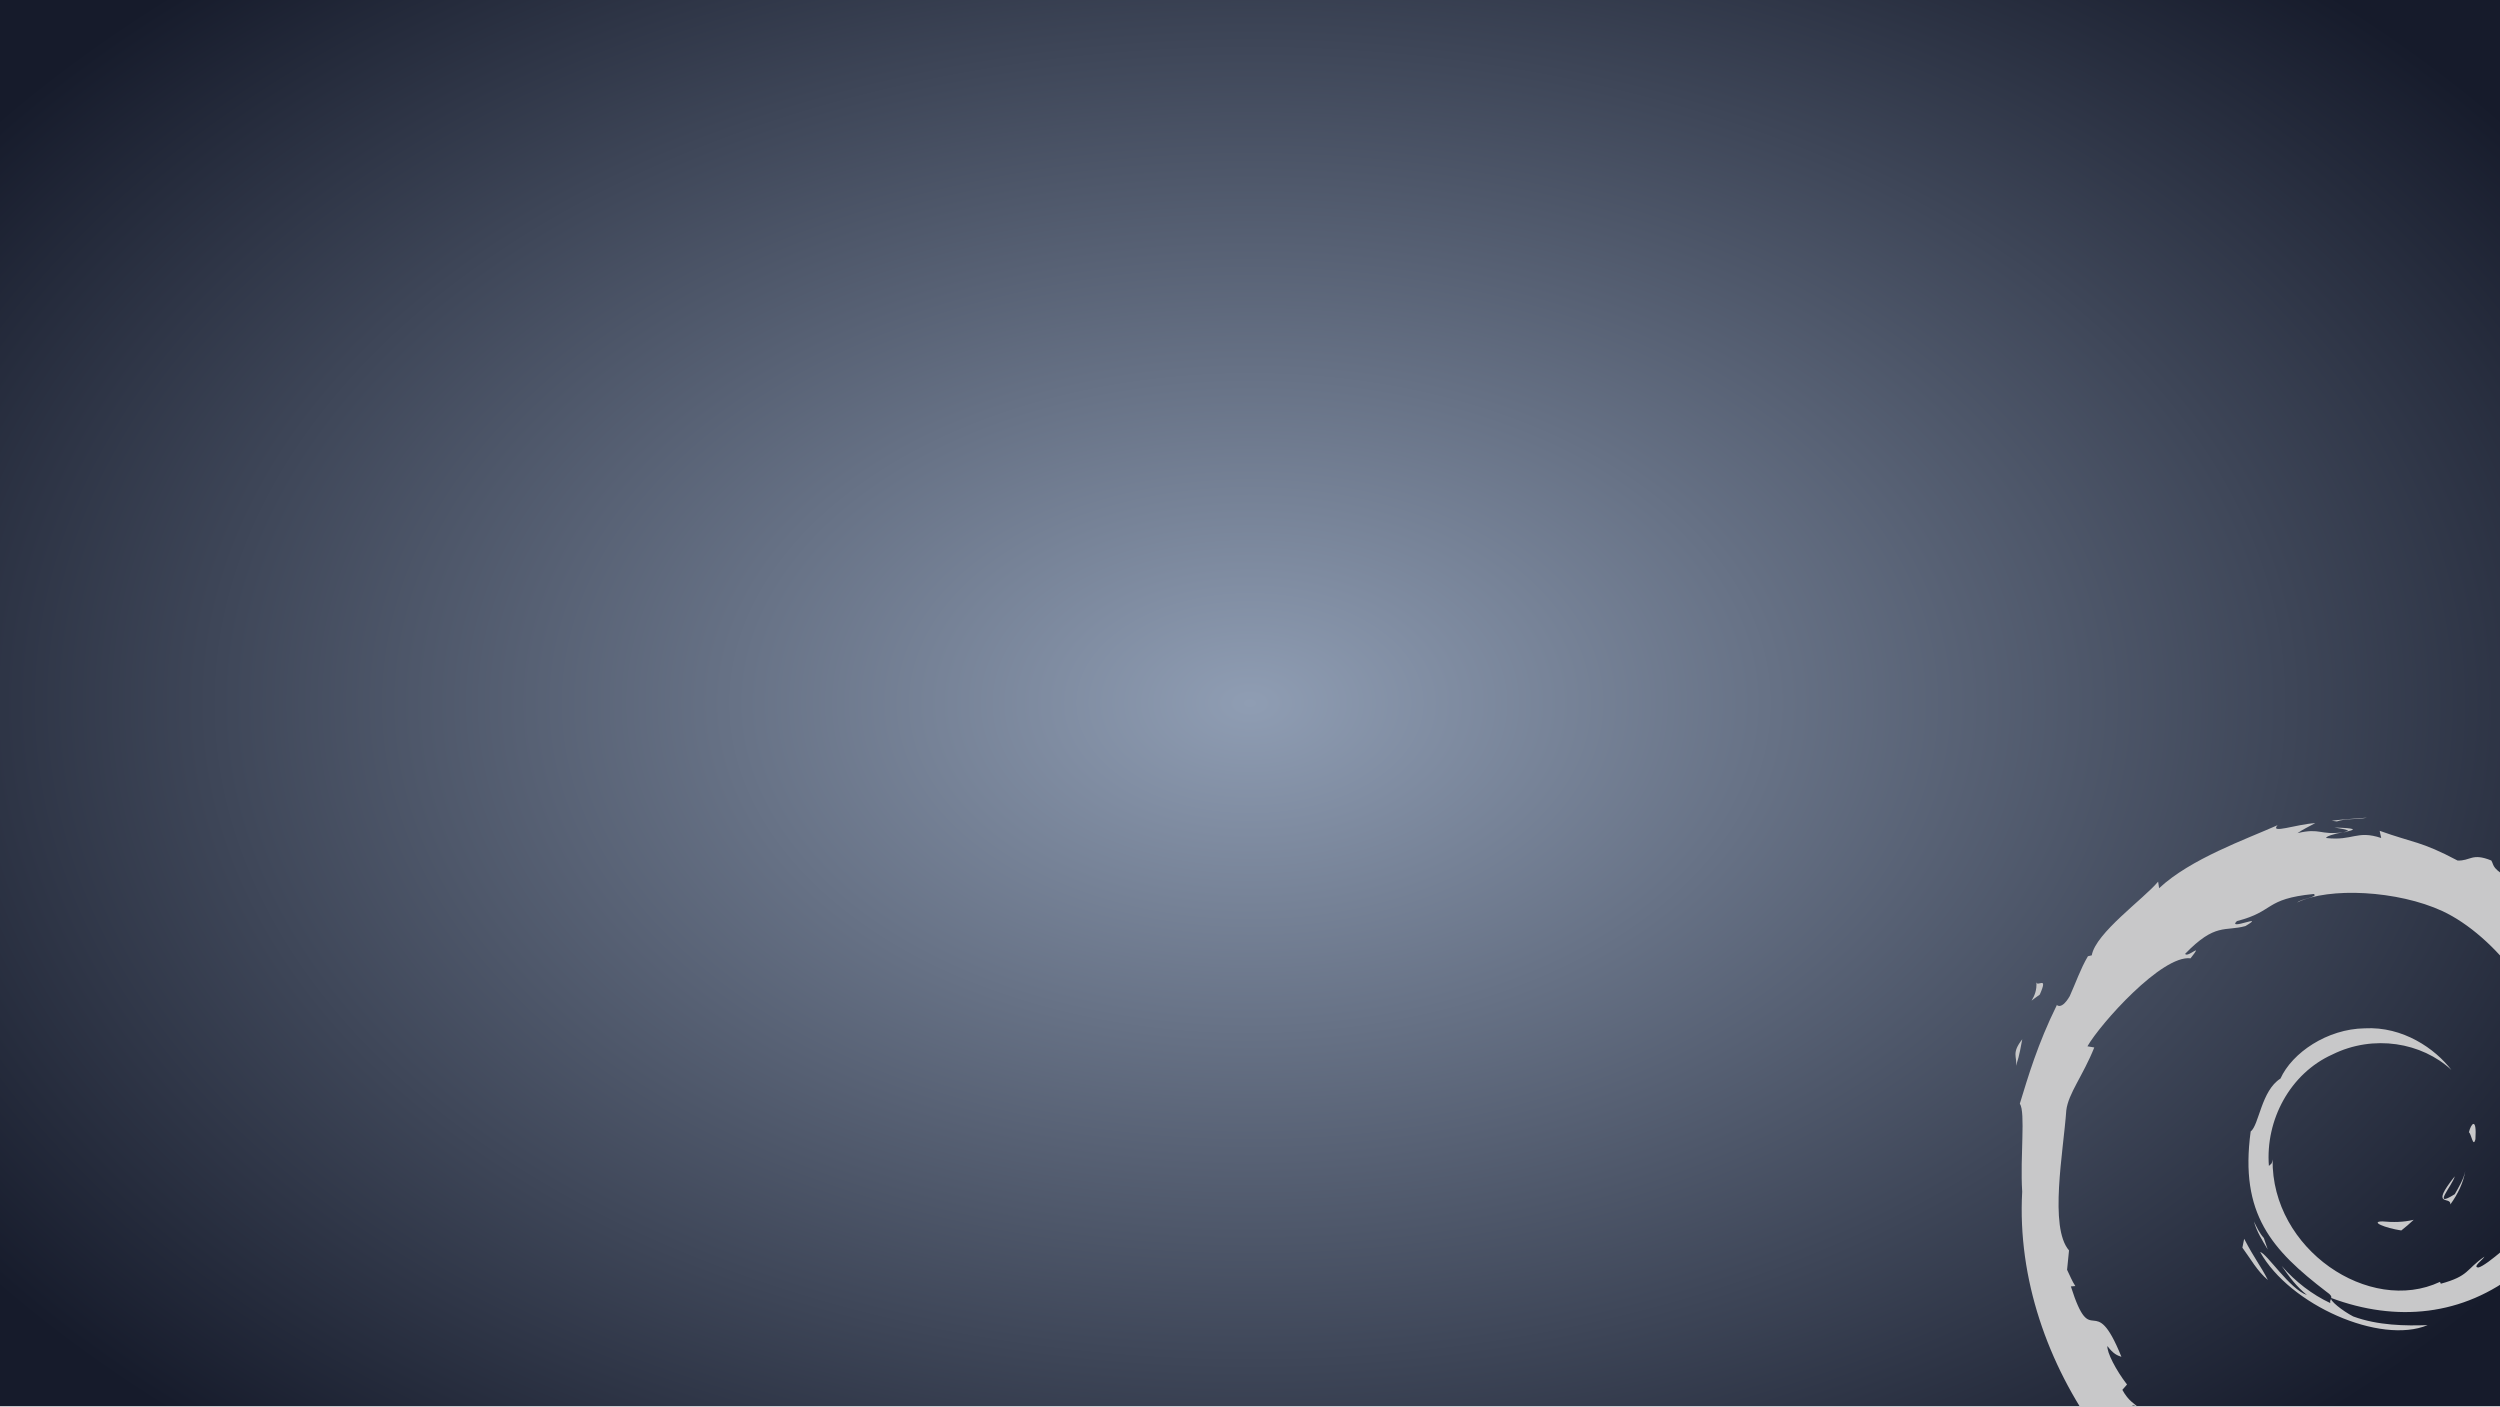
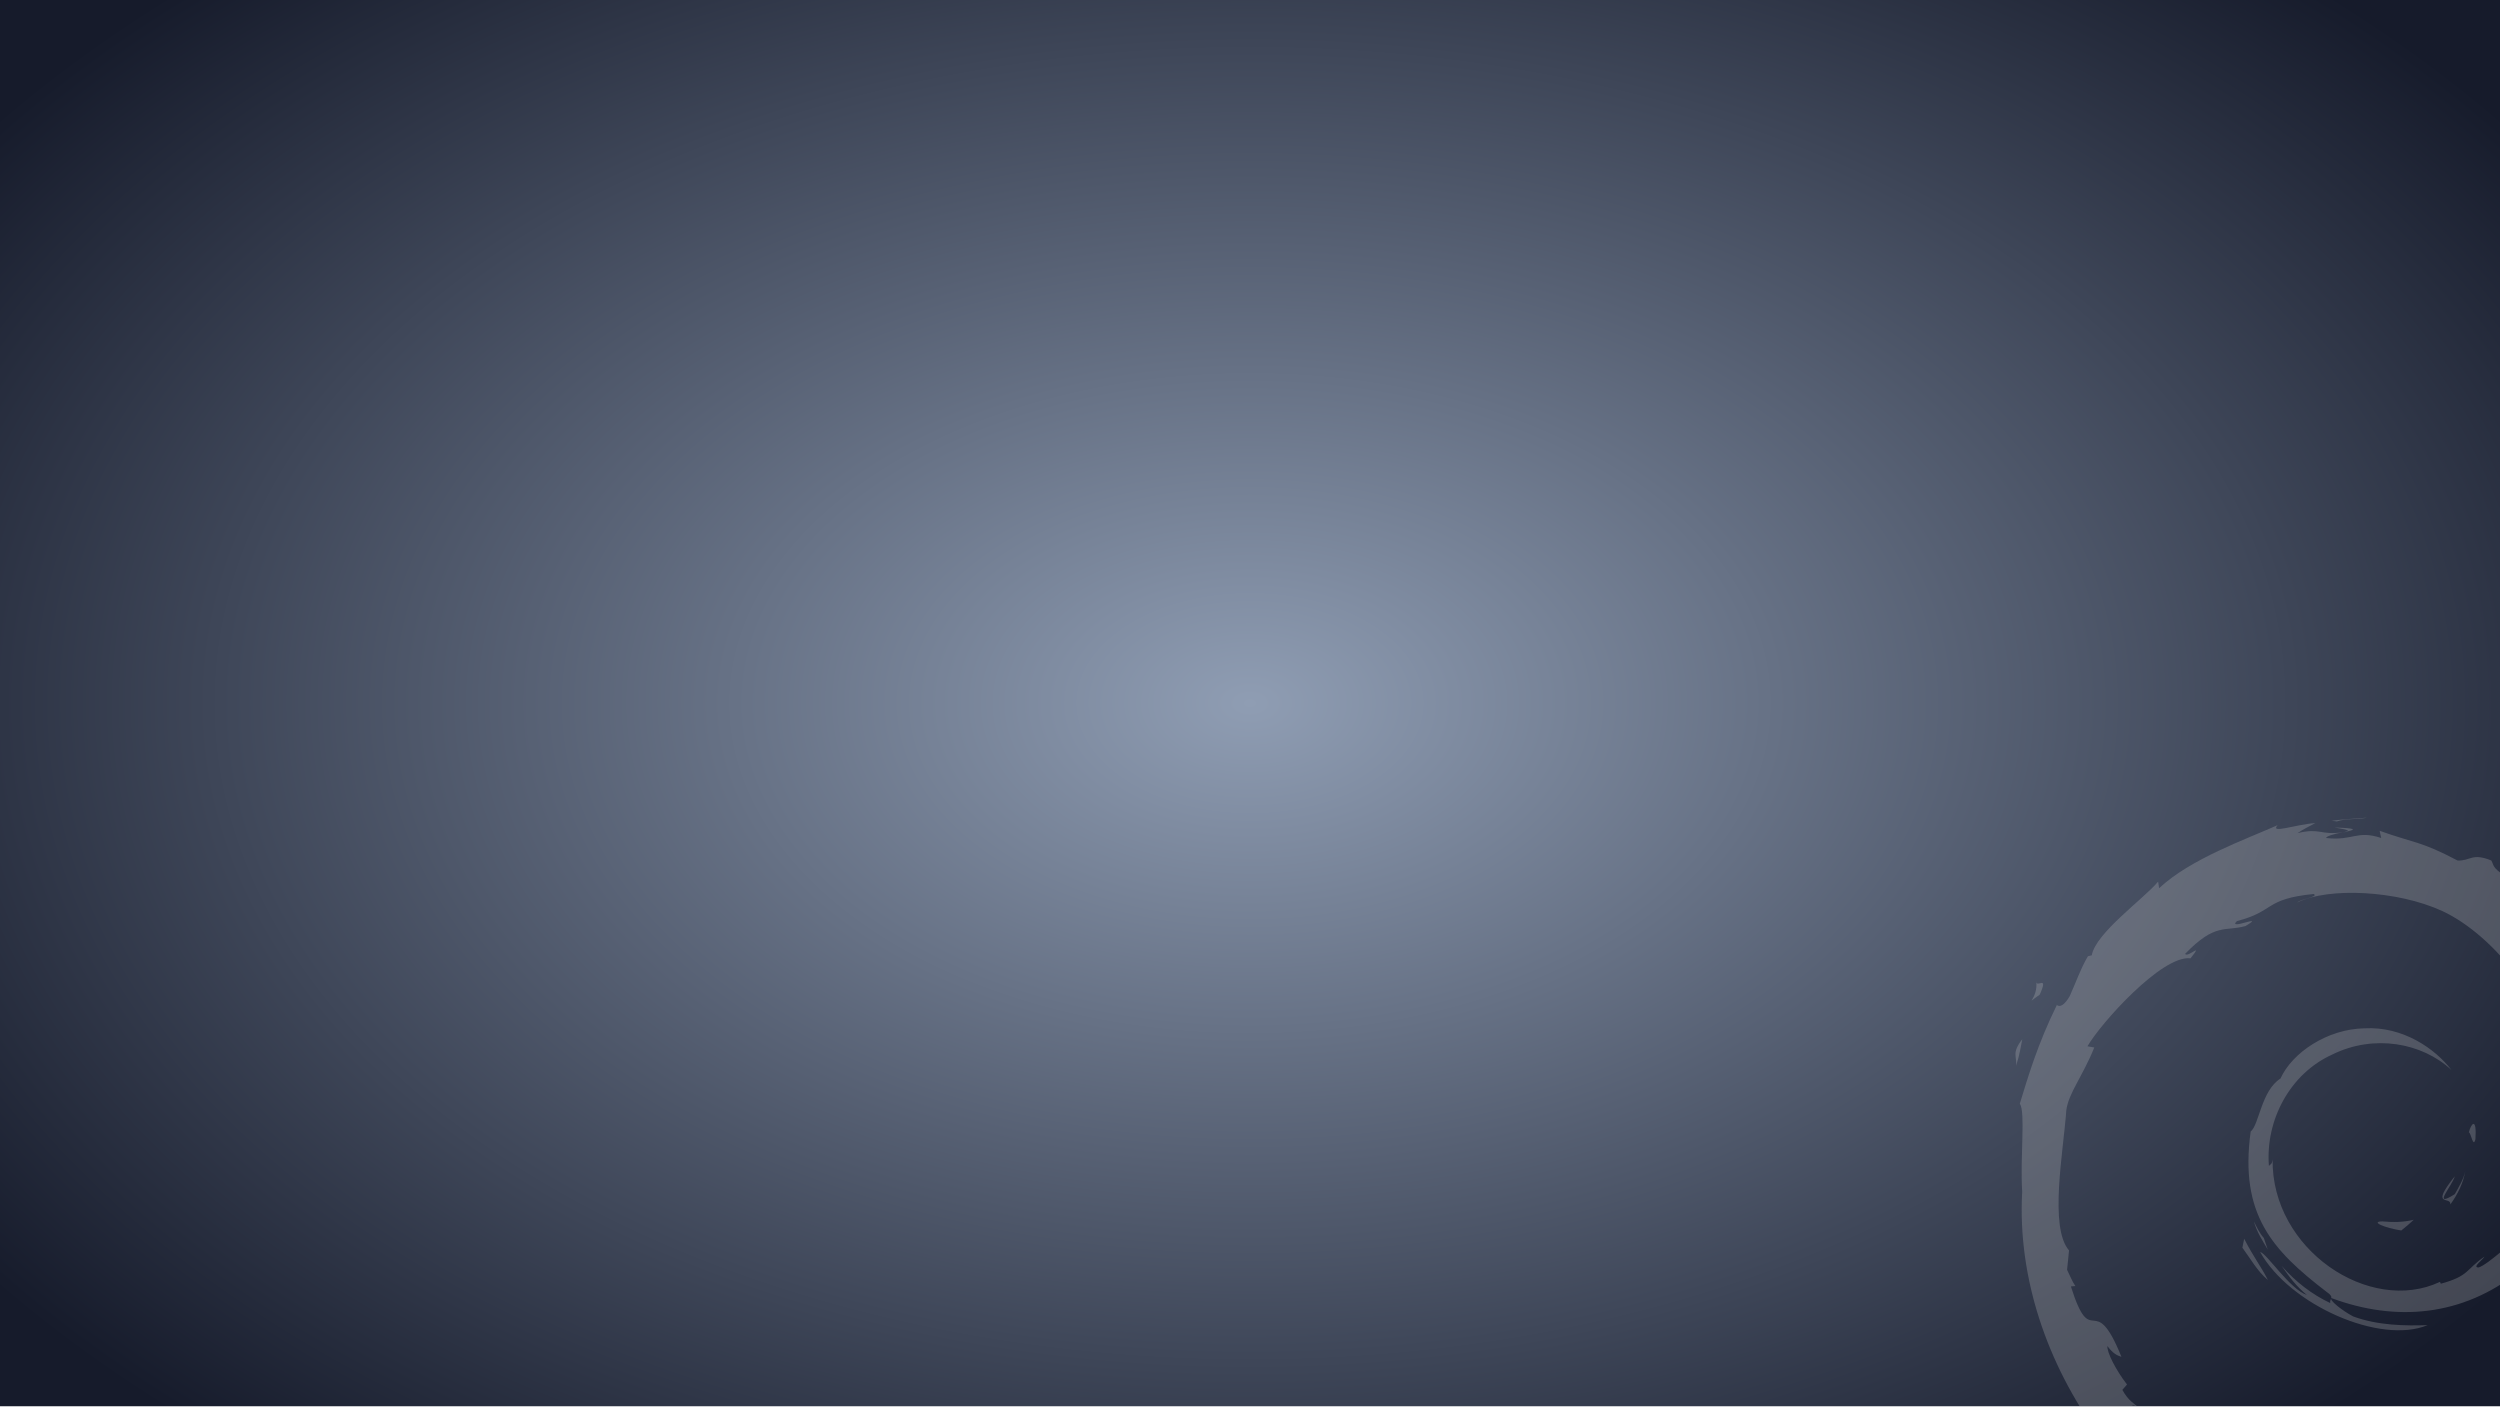
<svg xmlns="http://www.w3.org/2000/svg" xmlns:xlink="http://www.w3.org/1999/xlink" width="1920" height="1080" id="svg2" version="1.1">
  <defs id="defs4">
    <linearGradient id="linearGradient4493">
      <stop style="stop-color:#c8c8c9;stop-opacity:1;" offset="0" id="stop4495" />
      <stop style="stop-color:#c8c8c9;stop-opacity:0;" offset="1" id="stop4497" />
    </linearGradient>
    <linearGradient id="linearGradient3999">
      <stop style="stop-color:#c8c8c9;stop-opacity:0.618;" offset="0" id="stop4001" />
      <stop style="stop-color:#c8c8c9;stop-opacity:0;" offset="1" id="stop4003" />
    </linearGradient>
    <linearGradient id="linearGradient3907">
      <stop style="stop-color:#c8c8c9;stop-opacity:1;" offset="0" id="stop3909" />
      <stop style="stop-color:#c8c8c9;stop-opacity:0;" offset="1" id="stop3911" />
    </linearGradient>
    <linearGradient id="linearGradient3755">
      <stop style="stop-color:#8f9db3;stop-opacity:1;" offset="0" id="stop3757" />
      <stop style="stop-color:#161b2b;stop-opacity:1;" offset="1" id="stop3759" />
    </linearGradient>
    <radialGradient xlink:href="#linearGradient3755" id="radialGradient3765" cx="960" cy="580.806" fx="960" fy="580.806" r="960" gradientTransform="matrix(1.244891,0,0,0.7889644,-235.0949,54.12667)" gradientUnits="userSpaceOnUse" />
    <linearGradient xlink:href="#linearGradient3999" id="linearGradient4005" x1="848.571" y1="43.571" x2="1570" y2="43.571" gradientUnits="userSpaceOnUse" gradientTransform="translate(-1877.295,-1414.49)" />
    <linearGradient xlink:href="#linearGradient3999-4" id="linearGradient4005-8" x1="848.571" y1="43.571" x2="1570" y2="43.571" gradientUnits="userSpaceOnUse" gradientTransform="translate(-1877.295,-1414.49)" />
    <linearGradient id="linearGradient3999-4">
      <stop style="stop-color:#c8c8c9;stop-opacity:0.382;" offset="0" id="stop4001-3" />
      <stop style="stop-color:#c8c8c9;stop-opacity:0;" offset="1" id="stop4003-5" />
    </linearGradient>
    <linearGradient y2="43.571" x2="1570" y1="43.571" x1="848.571" gradientTransform="translate(-2031.171,-1273.484)" gradientUnits="userSpaceOnUse" id="linearGradient4022" xlink:href="#linearGradient3999-4" />
    <linearGradient y2="43.571" x2="1570" y1="43.571" x1="848.571" gradientTransform="translate(-2031.171,-1273.484)" gradientUnits="userSpaceOnUse" id="linearGradient4022-0" xlink:href="#linearGradient3999-4-4" />
    <linearGradient id="linearGradient3999-4-4">
      <stop style="stop-color:#c8c8c9;stop-opacity:0.382;" offset="0" id="stop4001-3-2" />
      <stop style="stop-color:#c8c8c9;stop-opacity:0;" offset="1" id="stop4003-5-1" />
    </linearGradient>
    <linearGradient y2="43.571" x2="1570" y1="43.571" x1="848.571" gradientTransform="translate(-2248.276,-1474.021)" gradientUnits="userSpaceOnUse" id="linearGradient4056" xlink:href="#linearGradient3999-4-4" />
    <linearGradient y2="43.571" x2="1570" y1="43.571" x1="848.571" gradientTransform="translate(-2248.276,-1474.021)" gradientUnits="userSpaceOnUse" id="linearGradient4056-6" xlink:href="#linearGradient3999-4-4-7" />
    <linearGradient id="linearGradient3999-4-4-7">
      <stop style="stop-color:#c8c8c9;stop-opacity:0.382;" offset="0" id="stop4001-3-2-0" />
      <stop style="stop-color:#c8c8c9;stop-opacity:0;" offset="1" id="stop4003-5-1-0" />
    </linearGradient>
    <linearGradient y2="43.571" x2="1570" y1="43.571" x1="848.571" gradientTransform="translate(-2071.688,-1561.446)" gradientUnits="userSpaceOnUse" id="linearGradient4090" xlink:href="#linearGradient3999-4-4-7" />
    <filter id="filter4569" color-interpolation-filters="sRGB">
      <feFlood id="feFlood4571" flood-opacity="0.5" flood-color="rgb(0,0,0)" result="flood" />
      <feComposite id="feComposite4573" in2="SourceGraphic" in="flood" operator="in" result="composite1" />
      <feGaussianBlur id="feGaussianBlur4575" stdDeviation="2" result="blur" />
      <feOffset id="feOffset4577" dx="-4" dy="8" result="offset" />
      <feComposite id="feComposite4579" in2="offset" in="SourceGraphic" operator="over" result="composite2" />
    </filter>
    <radialGradient xlink:href="#linearGradient4493" id="radialGradient4499" cx="1594.021" cy="174.903" fx="1594.021" fy="174.903" r="7.071" gradientUnits="userSpaceOnUse" />
    <radialGradient xlink:href="#linearGradient4493" id="radialGradient4501" cx="1594.021" cy="174.903" fx="1594.021" fy="174.903" r="7.071" gradientUnits="userSpaceOnUse" />
    <radialGradient xlink:href="#linearGradient4493" id="radialGradient4503" cx="1594.021" cy="174.903" fx="1594.021" fy="174.903" r="7.071" gradientUnits="userSpaceOnUse" />
    <radialGradient xlink:href="#linearGradient4493" id="radialGradient4505" cx="1594.021" cy="174.903" fx="1594.021" fy="174.903" r="7.071" gradientUnits="userSpaceOnUse" />
    <radialGradient xlink:href="#linearGradient4493" id="radialGradient4507" cx="1594.021" cy="174.903" fx="1594.021" fy="174.903" r="7.071" gradientUnits="userSpaceOnUse" />
    <radialGradient xlink:href="#linearGradient4493" id="radialGradient4509" cx="1594.021" cy="174.903" fx="1594.021" fy="174.903" r="7.071" gradientUnits="userSpaceOnUse" />
    <radialGradient xlink:href="#linearGradient4493" id="radialGradient4511" cx="1594.021" cy="174.903" fx="1594.021" fy="174.903" r="7.071" gradientUnits="userSpaceOnUse" />
    <radialGradient xlink:href="#linearGradient4493" id="radialGradient4513" cx="1594.021" cy="174.903" fx="1594.021" fy="174.903" r="7.071" gradientUnits="userSpaceOnUse" />
    <radialGradient xlink:href="#linearGradient4493" id="radialGradient4515" cx="1594.021" cy="174.903" fx="1594.021" fy="174.903" r="7.071" gradientUnits="userSpaceOnUse" />
    <radialGradient xlink:href="#linearGradient4493" id="radialGradient4517" cx="1594.021" cy="174.903" fx="1594.021" fy="174.903" r="7.071" gradientUnits="userSpaceOnUse" />
    <radialGradient xlink:href="#linearGradient4493" id="radialGradient4519" cx="1594.021" cy="174.903" fx="1594.021" fy="174.903" r="7.071" gradientUnits="userSpaceOnUse" />
    <radialGradient xlink:href="#linearGradient4493" id="radialGradient4521" cx="1594.021" cy="174.903" fx="1594.021" fy="174.903" r="7.071" gradientUnits="userSpaceOnUse" />
    <radialGradient xlink:href="#linearGradient4493" id="radialGradient4523" cx="1594.021" cy="174.903" fx="1594.021" fy="174.903" r="7.071" gradientUnits="userSpaceOnUse" />
    <radialGradient xlink:href="#linearGradient4493" id="radialGradient4525" cx="1594.021" cy="174.903" fx="1594.021" fy="174.903" r="7.071" gradientUnits="userSpaceOnUse" />
    <radialGradient xlink:href="#linearGradient4493" id="radialGradient4527" cx="1594.021" cy="174.903" fx="1594.021" fy="174.903" r="7.071" gradientUnits="userSpaceOnUse" />
    <radialGradient xlink:href="#linearGradient4493" id="radialGradient4529" cx="1594.021" cy="174.903" fx="1594.021" fy="174.903" r="7.071" gradientUnits="userSpaceOnUse" />
    <radialGradient xlink:href="#linearGradient4493" id="radialGradient4531" cx="1594.021" cy="174.903" fx="1594.021" fy="174.903" r="7.071" gradientUnits="userSpaceOnUse" />
    <radialGradient xlink:href="#linearGradient4493" id="radialGradient4533" cx="1594.021" cy="174.903" fx="1594.021" fy="174.903" r="7.071" gradientUnits="userSpaceOnUse" />
    <radialGradient xlink:href="#linearGradient4493" id="radialGradient4535" cx="1594.021" cy="174.903" fx="1594.021" fy="174.903" r="7.071" gradientUnits="userSpaceOnUse" />
    <radialGradient xlink:href="#linearGradient4493" id="radialGradient4537" cx="1594.021" cy="174.903" fx="1594.021" fy="174.903" r="7.071" gradientUnits="userSpaceOnUse" />
    <radialGradient xlink:href="#linearGradient4493" id="radialGradient4539" cx="1594.021" cy="174.903" fx="1594.021" fy="174.903" r="7.071" gradientUnits="userSpaceOnUse" />
    <radialGradient xlink:href="#linearGradient4493" id="radialGradient4541" cx="1594.021" cy="174.903" fx="1594.021" fy="174.903" r="7.071" gradientUnits="userSpaceOnUse" />
    <filter id="filter4004" color-interpolation-filters="sRGB">
      <feTurbulence id="feTurbulence4006" numOctaves="3" seed="0" type="turbulence" baseFrequency="0.04" result="result91" />
      <feDisplacementMap id="feDisplacementMap4008" in2="result91" scale="6.6" yChannelSelector="G" xChannelSelector="R" in="SourceGraphic" />
    </filter>
  </defs>
  <g id="layer1" transform="translate(0,27.63782)" style="display:inline">
    <rect style="fill:url(#radialGradient3765);fill-opacity:1;stroke:none" id="rect2985" width="1920" height="1080" x="0" y="-27.638" />
  </g>
  <g id="layer4" style="display:inline">
    <g style="overflow:visible" id="g3946-7" transform="matrix(5.503951,0,0,5.503951,1548.339,617.9572)">
-       <g id="Layer_1-8">
+       <g id="Layer_1-8" style="fill:#c8c8c9;fill-opacity:1;opacity:0.25">
        <g id="g3916-1" transform="matrix(0.9832346,0,0,0.9832346,-0.0013766,1.818197)" style="fill:#c8c8c9;fill-opacity:1">
          <path id="path3918-4" d="m 51.986,57.297 c -1.797,0.025 0.34,0.926 2.686,1.287 0.648,-0.506 1.236,-1.018 1.76,-1.516 -1.461,0.358 -2.948,0.366 -4.446,0.229" style="fill:#c8c8c9;fill-opacity:1" />
          <path id="path3920-0" d="m 61.631,54.893 c 1.07,-1.477 1.85,-3.094 2.125,-4.766 -0.24,1.192 -0.887,2.221 -1.496,3.307 -3.359,2.115 -0.316,-1.256 -0.002,-2.537 -3.612,4.546 -0.496,2.726 -0.627,3.996" style="fill:#c8c8c9;fill-opacity:1" />
          <path id="path3922-8" d="m 65.191,45.629 c 0.217,-3.236 -0.637,-2.213 -0.924,-0.978 0.335,0.174 0.6,2.281 0.924,0.978" style="fill:#c8c8c9;fill-opacity:1" />
          <path id="path3924-6" d="m 45.172,1.399 c 0.959,0.172 2.072,0.304 1.916,0.533 1.049,-0.23 1.287,-0.442 -1.916,-0.533" style="fill:#c8c8c9;fill-opacity:1" />
          <path id="path3926-8" d="M 47.088,1.932 46.41,2.072 47.041,2.016 47.088,1.932" style="fill:#c8c8c9;fill-opacity:1" />
          <path id="path3928-7" d="m 76.992,46.856 c 0.107,2.906 -0.85,4.316 -1.713,6.812 l -1.553,0.776 c -1.271,2.468 0.123,1.567 -0.787,3.53 -1.984,1.764 -6.021,5.52 -7.313,5.863 -0.943,-0.021 0.639,-1.113 0.846,-1.541 -2.656,1.824 -2.131,2.738 -6.193,3.846 L 60.16,65.878 C 50.142,70.591 36.226,61.251 36.409,48.507 c -0.107,0.809 -0.304,0.607 -0.526,0.934 -0.517,-6.557 3.028,-13.143 9.007,-15.832 5.848,-2.895 12.704,-1.707 16.893,2.197 -2.301,-3.014 -6.881,-6.209 -12.309,-5.91 -5.317,0.084 -10.291,3.463 -11.951,7.131 -2.724,1.715 -3.04,6.611 -4.227,7.507 -1.597,11.737 3.004,16.808 10.787,22.773 1.225,0.826 0.345,0.951 0.511,1.58 -2.586,-1.211 -4.954,-3.039 -6.901,-5.277 1.033,1.512 2.148,2.982 3.589,4.137 -2.438,-0.826 -5.695,-5.908 -6.646,-6.115 4.203,7.525 17.052,13.197 23.78,10.383 -3.113,0.115 -7.068,0.064 -10.566,-1.229 -1.469,-0.756 -3.467,-2.322 -3.11,-2.615 9.182,3.43 18.667,2.598 26.612,-3.771 2.021,-1.574 4.229,-4.252 4.867,-4.289 -0.961,1.445 0.164,0.695 -0.574,1.971 2.014,-3.248 -0.875,-1.322 2.082,-5.609 l 1.092,1.504 c -0.406,-2.696 3.348,-5.97 2.967,-10.234 0.861,-1.304 0.961,1.403 0.047,4.403 1.268,-3.328 0.334,-3.863 0.66,-6.609 0.352,0.923 0.814,1.904 1.051,2.878 -0.826,-3.216 0.848,-5.416 1.262,-7.285 -0.408,-0.181 -1.275,1.422 -1.473,-2.377 0.029,-1.65 0.459,-0.865 0.625,-1.271 -0.324,-0.186 -1.174,-1.451 -1.691,-3.877 0.375,-0.57 1.002,1.478 1.512,1.562 -0.328,-1.929 -0.893,-3.4 -0.916,-4.88 -1.49,-3.114 -0.527,0.415 -1.736,-1.337 -1.586,-4.947 1.316,-1.148 1.512,-3.396 2.404,3.483 3.775,8.881 4.404,11.117 -0.48,-2.726 -1.256,-5.367 -2.203,-7.922 0.73,0.307 -1.176,-5.609 0.949,-1.691 C 83.519,18.706 76.074,10.902 69.225,7.24 70.063,8.007 71.121,8.97 70.741,9.121 67.335,7.093 67.934,6.935 67.446,6.078 64.671,4.949 64.489,6.169 62.651,6.08 57.421,3.306 56.413,3.601 51.6,1.863 l 0.219,1.023 c -3.465,-1.154 -4.037,0.438 -7.782,0.004 -0.228,-0.178 1.2,-0.644 2.375,-0.815 -3.35,0.442 -3.193,-0.66 -6.471,0.122 0.808,-0.567 1.662,-0.942 2.524,-1.424 -2.732,0.166 -6.522,1.59 -5.352,0.295 -4.456,1.988 -12.37,4.779 -16.811,8.943 l -0.14,-0.933 c -2.035,2.443 -8.874,7.296 -9.419,10.46 l -0.544,0.127 c -1.059,1.793 -1.744,3.825 -2.584,5.67 -1.385,2.36 -2.03,0.908 -1.833,1.278 -2.724,5.523 -4.077,10.164 -5.246,13.97 0.833,1.245 0.02,7.495 0.335,12.497 -1.368,24.704 17.338,48.69 37.785,54.228 2.997,1.072 7.454,1.031 11.245,1.141 -4.473,-1.279 -5.051,-0.678 -9.408,-2.197 -3.143,-1.48 -3.832,-3.17 -6.058,-5.102 l 0.881,1.557 c -4.366,-1.545 -2.539,-1.912 -6.091,-3.037 l 0.941,-1.229 C 28.751,98.334 26.418,96.056 25.78,94.795 l -1.548,0.061 c -1.86,-2.295 -2.851,-3.949 -2.779,-5.23 l -0.5,0.891 c -0.567,-0.973 -6.843,-8.607 -3.587,-6.83 -0.605,-0.553 -1.409,-0.9 -2.281,-2.484 l 0.663,-0.758 c -1.567,-2.016 -2.884,-4.6 -2.784,-5.461 0.836,1.129 1.416,1.34 1.99,1.533 -3.957,-9.818 -4.179,-0.541 -7.176,-9.994 L 8.412,66.472 C 7.926,65.74 7.631,64.945 7.24,64.165 l 0.276,-2.75 C 4.667,58.121 6.719,47.409 7.13,41.534 7.415,39.145 9.508,36.602 11.1,32.614 l -0.97,-0.167 c 1.854,-3.234 10.586,-12.988 14.63,-12.486 1.959,-2.461 -0.389,-0.009 -0.772,-0.629 4.303,-4.453 5.656,-3.146 8.56,-3.947 3.132,-1.859 -2.688,0.725 -1.203,-0.709 5.414,-1.383 3.837,-3.144 10.9,-3.846 0.745,0.424 -1.729,0.655 -2.35,1.205 4.511,-2.207 14.275,-1.705 20.617,1.225 7.359,3.439 15.627,13.605 15.953,23.17 l 0.371,0.1 c -0.188,3.802 0.582,8.199 -0.752,12.238 l 0.908,-1.912" style="fill:#c8c8c9;fill-opacity:1" />
          <path id="path3930-4" d="m 32.372,59.764 -0.252,1.26 c 1.181,1.604 2.118,3.342 3.626,4.596 -1.085,-2.118 -1.891,-2.993 -3.374,-5.856" style="fill:#c8c8c9;fill-opacity:1" />
          <path id="path3932-8" d="m 35.164,59.654 c -0.625,-0.691 -0.995,-1.523 -1.409,-2.352 0.396,1.457 1.207,2.709 1.962,3.982 l -0.553,-1.63" style="fill:#c8c8c9;fill-opacity:1" />
          <path id="path3934-2" d="m 84.568,48.916 -0.264,0.662 c -0.484,3.438 -1.529,6.84 -3.131,9.994 1.77,-3.328 2.915,-6.968 3.395,-10.656" style="fill:#c8c8c9;fill-opacity:1" />
          <path id="path3936-5" d="M 45.527,0.537 C 46.742,0.092 48.514,0.293 49.803,0 48.123,0.141 46.451,0.225 44.8,0.438 l 0.727,0.099" style="fill:#c8c8c9;fill-opacity:1" />
          <path id="path3938-7" d="m 2.872,23.219 c 0.28,2.592 -1.95,3.598 0.494,1.889 1.31,-2.951 -0.512,-0.815 -0.494,-1.889" style="fill:#c8c8c9;fill-opacity:1" />
          <path id="path3940-1" d="M 0,35.215 C 0.563,33.487 0.665,32.449 0.88,31.449 -0.676,33.438 0.164,33.862 0,35.215" style="fill:#c8c8c9;fill-opacity:1" />
        </g>
      </g>
    </g>
  </g>
</svg>
